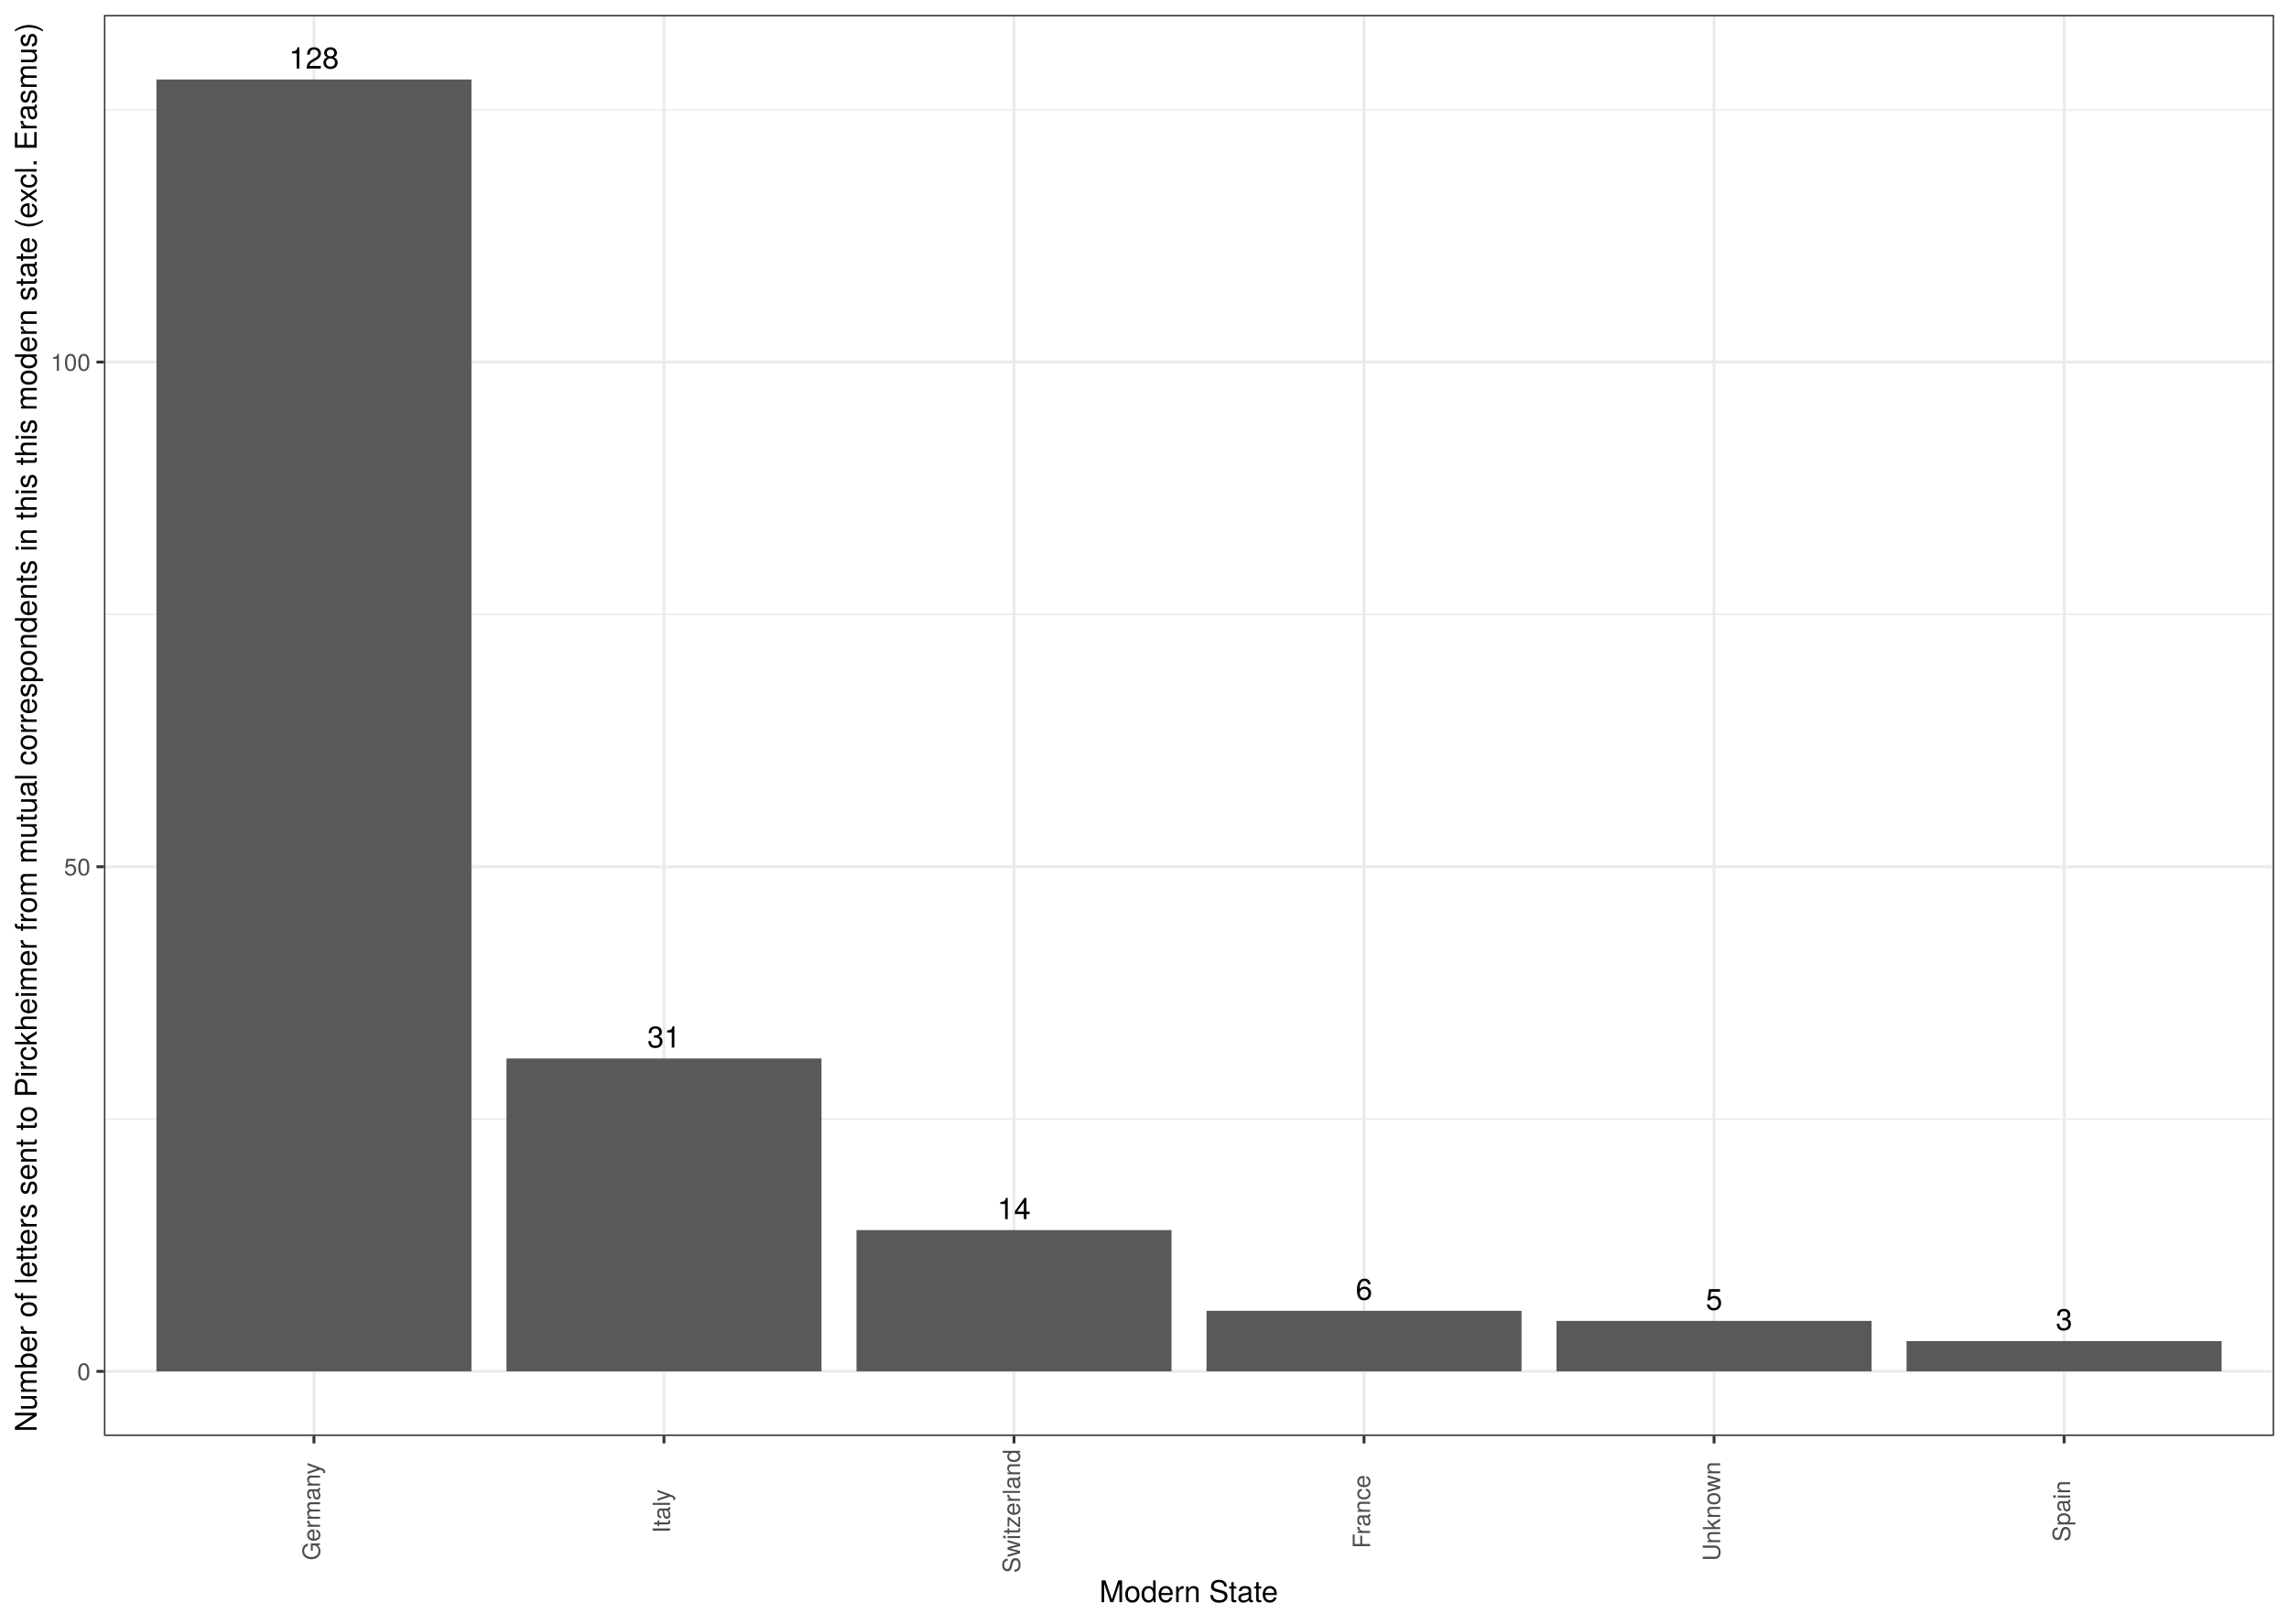
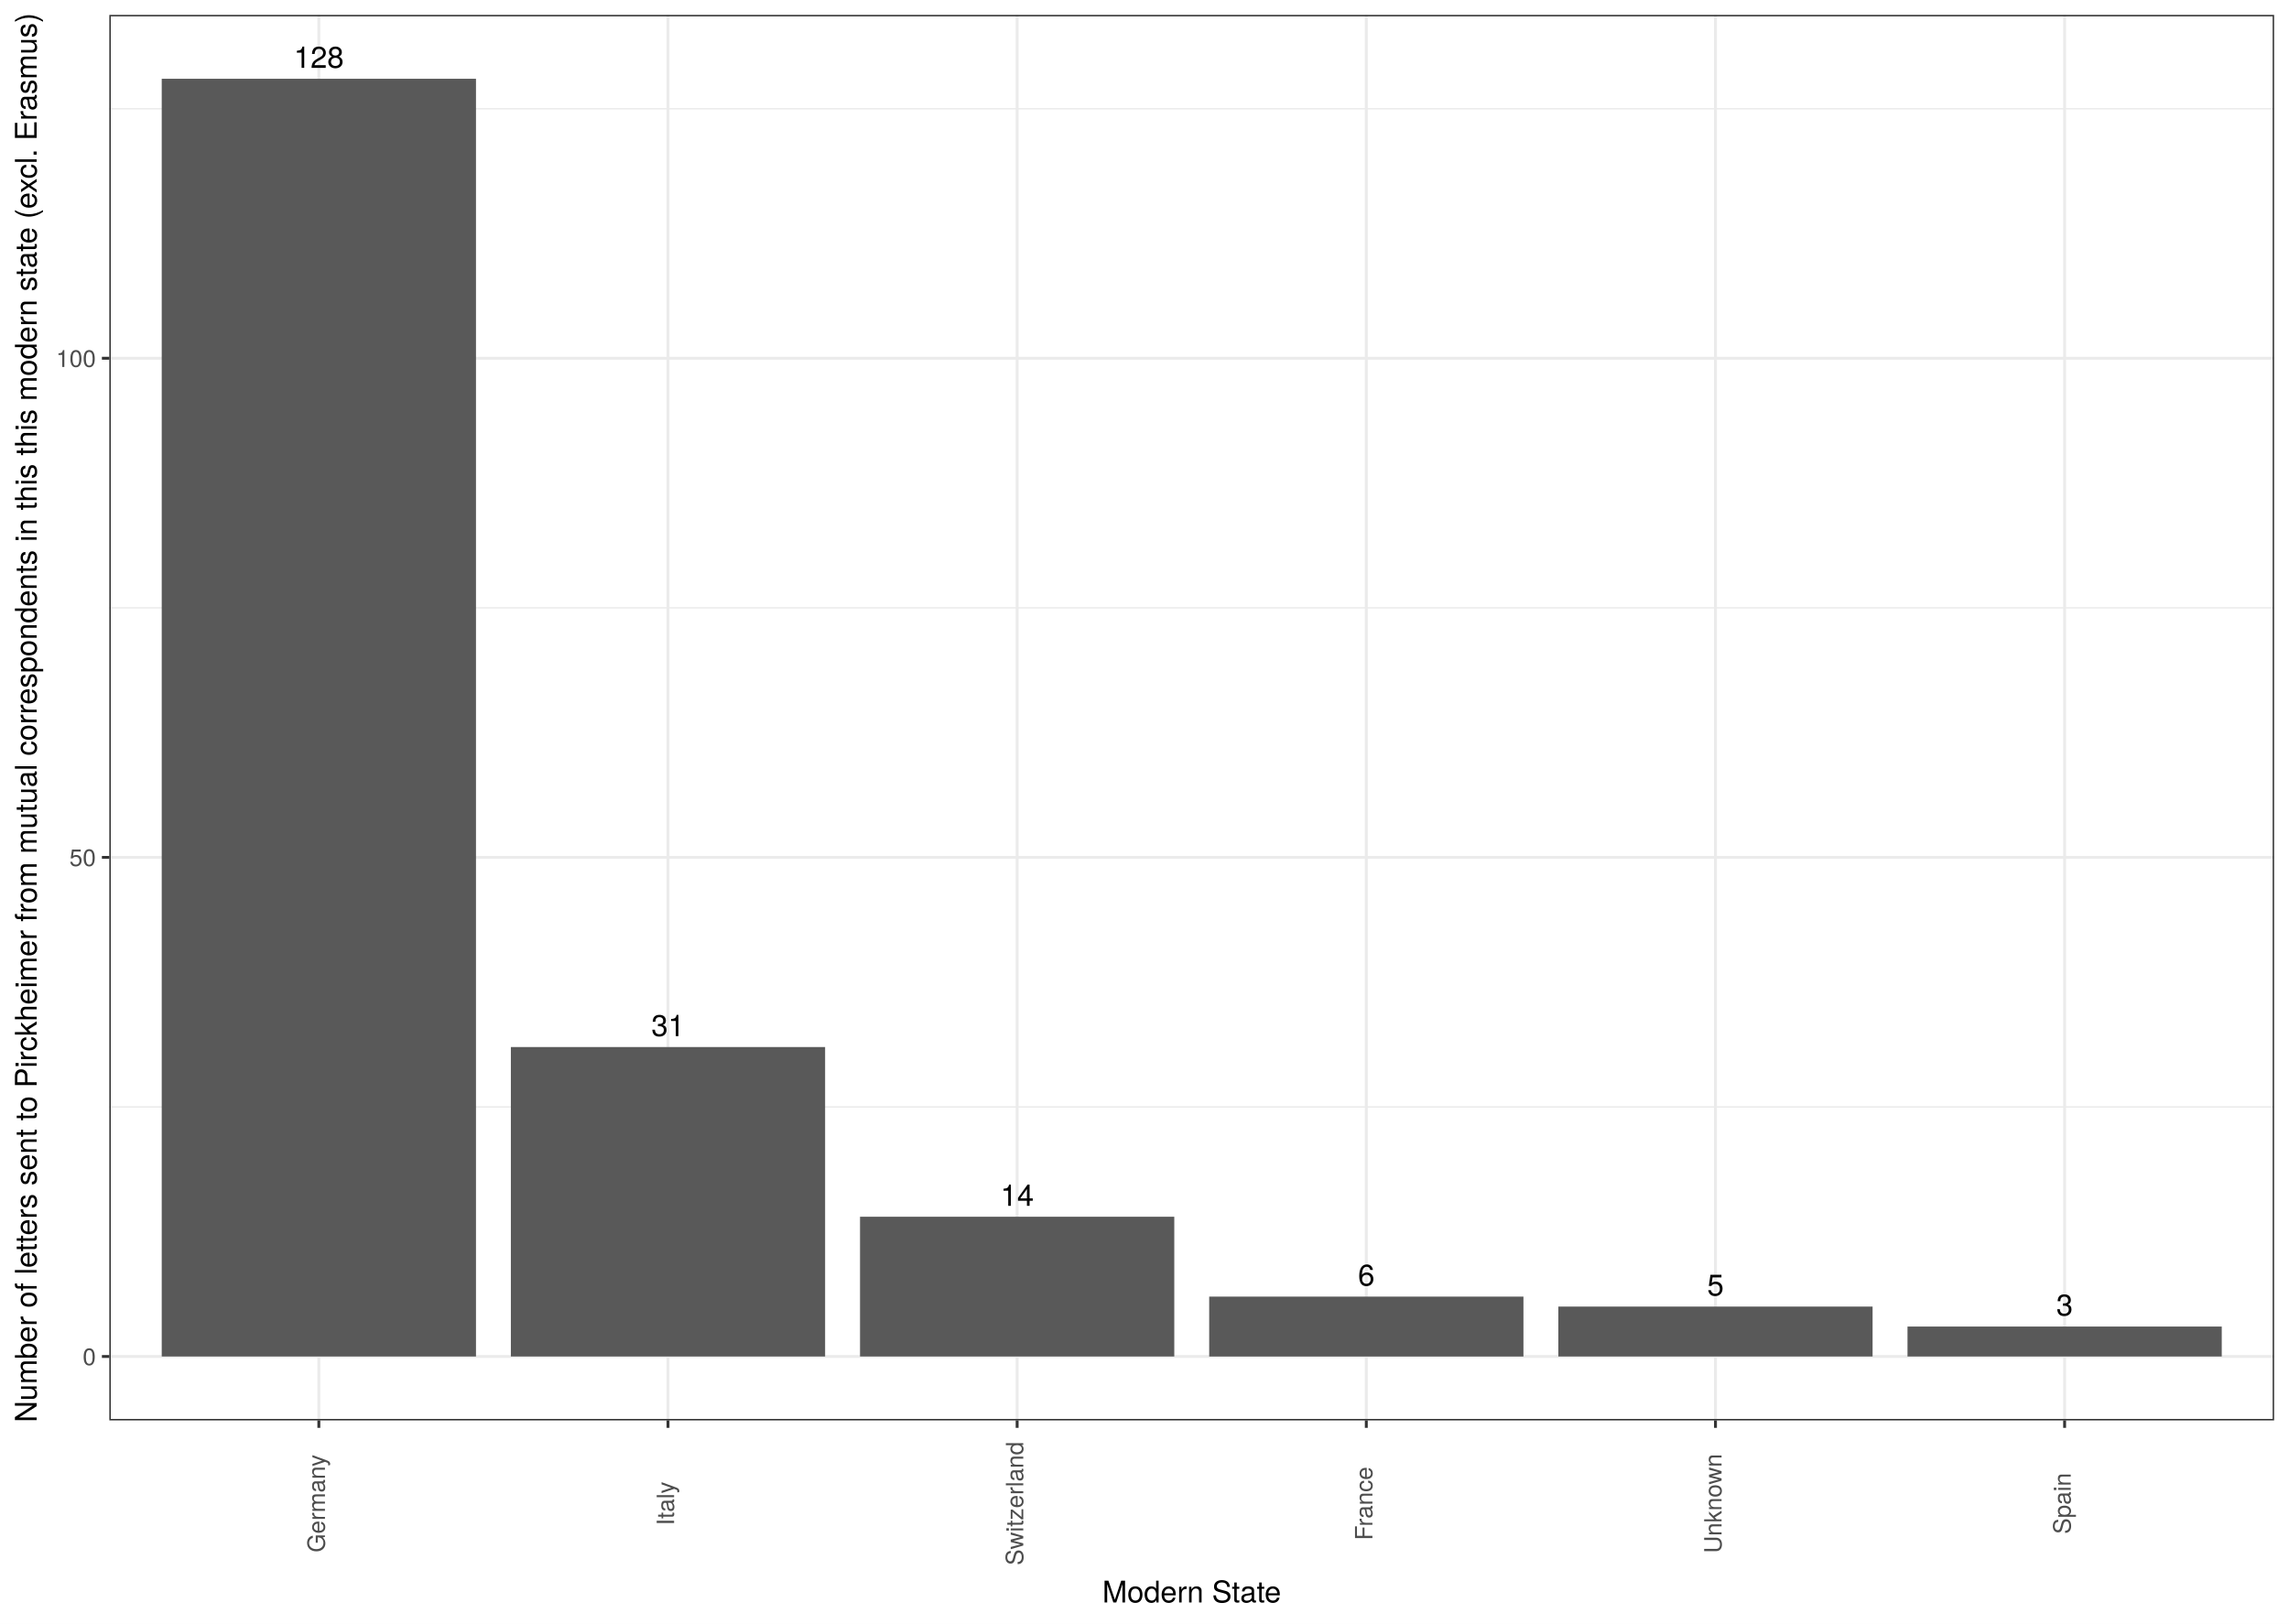
- <svg xmlns="http://www.w3.org/2000/svg" viewBox="0 0 842.40 597.60">
+ <svg xmlns="http://www.w3.org/2000/svg" class="svglite" width="842.40pt" height="597.60pt" viewBox="0 0 842.40 597.60">
  <defs>
    <style type="text/css">
-     line, polyline, polygon, path, rect, circle {
+     .svglite line, .svglite polyline, .svglite polygon, .svglite path, .svglite rect, .svglite circle {
      fill: none;
      stroke: #000000;
      stroke-linecap: round;
      stroke-linejoin: round;
      stroke-miterlimit: 10.00;
    }
+     .svglite text {
+       white-space: pre;
+     }
  </style>
  </defs>
  <rect width="100%" height="100%" style="stroke: none; fill: #FFFFFF;" />
-   <rect x="0.00" y="-0" width="842.40" height="597.60" style="stroke-width: 1.07; stroke: #FFFFFF; fill: #FFFFFF;" />
  <defs>
-     <clipPath id="cpMzguMjV8ODM2LjkyfDUyOC41NXw1LjQ4">
-       <rect x="38.25" y="5.48" width="798.67" height="523.07" />
-     </clipPath>
-   </defs>
-   <rect x="38.25" y="5.48" width="798.67" height="523.07" style="stroke-width: 1.07; stroke: none; fill: #FFFFFF;" clip-path="url(#cpMzguMjV8ODM2LjkyfDUyOC41NXw1LjQ4)" />
-   <polyline points="38.25,411.90 836.92,411.90 " style="stroke-width: 0.53; stroke: #EBEBEB; stroke-linecap: butt;" clip-path="url(#cpMzguMjV8ODM2LjkyfDUyOC41NXw1LjQ4)" />
-   <polyline points="38.25,226.15 836.92,226.15 " style="stroke-width: 0.53; stroke: #EBEBEB; stroke-linecap: butt;" clip-path="url(#cpMzguMjV8ODM2LjkyfDUyOC41NXw1LjQ4)" />
-   <polyline points="38.25,40.40 836.92,40.40 " style="stroke-width: 0.53; stroke: #EBEBEB; stroke-linecap: butt;" clip-path="url(#cpMzguMjV8ODM2LjkyfDUyOC41NXw1LjQ4)" />
-   <polyline points="38.25,504.78 836.92,504.78 " style="stroke-width: 1.07; stroke: #EBEBEB; stroke-linecap: butt;" clip-path="url(#cpMzguMjV8ODM2LjkyfDUyOC41NXw1LjQ4)" />
-   <polyline points="38.25,319.03 836.92,319.03 " style="stroke-width: 1.07; stroke: #EBEBEB; stroke-linecap: butt;" clip-path="url(#cpMzguMjV8ODM2LjkyfDUyOC41NXw1LjQ4)" />
-   <polyline points="38.25,133.28 836.92,133.28 " style="stroke-width: 1.07; stroke: #EBEBEB; stroke-linecap: butt;" clip-path="url(#cpMzguMjV8ODM2LjkyfDUyOC41NXw1LjQ4)" />
-   <polyline points="115.54,528.55 115.54,5.48 " style="stroke-width: 1.07; stroke: #EBEBEB; stroke-linecap: butt;" clip-path="url(#cpMzguMjV8ODM2LjkyfDUyOC41NXw1LjQ4)" />
-   <polyline points="244.36,528.55 244.36,5.48 " style="stroke-width: 1.07; stroke: #EBEBEB; stroke-linecap: butt;" clip-path="url(#cpMzguMjV8ODM2LjkyfDUyOC41NXw1LjQ4)" />
-   <polyline points="373.17,528.55 373.17,5.48 " style="stroke-width: 1.07; stroke: #EBEBEB; stroke-linecap: butt;" clip-path="url(#cpMzguMjV8ODM2LjkyfDUyOC41NXw1LjQ4)" />
-   <polyline points="501.99,528.55 501.99,5.48 " style="stroke-width: 1.07; stroke: #EBEBEB; stroke-linecap: butt;" clip-path="url(#cpMzguMjV8ODM2LjkyfDUyOC41NXw1LjQ4)" />
-   <polyline points="630.81,528.55 630.81,5.48 " style="stroke-width: 1.07; stroke: #EBEBEB; stroke-linecap: butt;" clip-path="url(#cpMzguMjV8ODM2LjkyfDUyOC41NXw1LjQ4)" />
-   <polyline points="759.63,528.55 759.63,5.48 " style="stroke-width: 1.07; stroke: #EBEBEB; stroke-linecap: butt;" clip-path="url(#cpMzguMjV8ODM2LjkyfDUyOC41NXw1LjQ4)" />
-   <rect x="57.57" y="29.26" width="115.94" height="475.52" style="stroke-width: 1.07; stroke: none; stroke-linecap: square; stroke-linejoin: miter; fill: #595959;" clip-path="url(#cpMzguMjV8ODM2LjkyfDUyOC41NXw1LjQ4)" />
-   <rect x="186.39" y="389.61" width="115.94" height="115.17" style="stroke-width: 1.07; stroke: none; stroke-linecap: square; stroke-linejoin: miter; fill: #595959;" clip-path="url(#cpMzguMjV8ODM2LjkyfDUyOC41NXw1LjQ4)" />
-   <rect x="315.21" y="452.77" width="115.94" height="52.01" style="stroke-width: 1.07; stroke: none; stroke-linecap: square; stroke-linejoin: miter; fill: #595959;" clip-path="url(#cpMzguMjV8ODM2LjkyfDUyOC41NXw1LjQ4)" />
-   <rect x="444.02" y="482.49" width="115.94" height="22.29" style="stroke-width: 1.07; stroke: none; stroke-linecap: square; stroke-linejoin: miter; fill: #595959;" clip-path="url(#cpMzguMjV8ODM2LjkyfDUyOC41NXw1LjQ4)" />
-   <rect x="572.84" y="486.20" width="115.94" height="18.58" style="stroke-width: 1.07; stroke: none; stroke-linecap: square; stroke-linejoin: miter; fill: #595959;" clip-path="url(#cpMzguMjV8ODM2LjkyfDUyOC41NXw1LjQ4)" />
-   <rect x="701.66" y="493.63" width="115.94" height="11.15" style="stroke-width: 1.07; stroke: none; stroke-linecap: square; stroke-linejoin: miter; fill: #595959;" clip-path="url(#cpMzguMjV8ODM2LjkyfDUyOC41NXw1LjQ4)" />
-   <g clip-path="url(#cpMzguMjV8ODM2LjkyfDUyOC41NXw1LjQ4)">
-     <text x="106.33" y="25.23" style="font-size: 11.04px; font-family: TeX Gyre Heros;" textLength="18.41px" lengthAdjust="spacingAndGlyphs">128</text>
-   </g>
-   <g clip-path="url(#cpMzguMjV8ODM2LjkyfDUyOC41NXw1LjQ4)">
-     <text x="238.22" y="385.59" style="font-size: 11.04px; font-family: TeX Gyre Heros;" textLength="12.28px" lengthAdjust="spacingAndGlyphs">31</text>
-   </g>
-   <g clip-path="url(#cpMzguMjV8ODM2LjkyfDUyOC41NXw1LjQ4)">
-     <text x="367.04" y="448.74" style="font-size: 11.04px; font-family: TeX Gyre Heros;" textLength="12.28px" lengthAdjust="spacingAndGlyphs">14</text>
-   </g>
-   <g clip-path="url(#cpMzguMjV8ODM2LjkyfDUyOC41NXw1LjQ4)">
-     <text x="498.92" y="478.46" style="font-size: 11.04px; font-family: TeX Gyre Heros;" textLength="6.14px" lengthAdjust="spacingAndGlyphs">6</text>
-   </g>
-   <g clip-path="url(#cpMzguMjV8ODM2LjkyfDUyOC41NXw1LjQ4)">
-     <text x="627.74" y="482.18" style="font-size: 11.04px; font-family: TeX Gyre Heros;" textLength="6.14px" lengthAdjust="spacingAndGlyphs">5</text>
-   </g>
-   <g clip-path="url(#cpMzguMjV8ODM2LjkyfDUyOC41NXw1LjQ4)">
-     <text x="756.56" y="489.61" style="font-size: 11.04px; font-family: TeX Gyre Heros;" textLength="6.14px" lengthAdjust="spacingAndGlyphs">3</text>
-   </g>
-   <rect x="38.25" y="5.48" width="798.67" height="523.07" style="stroke-width: 1.07; stroke: #333333;" clip-path="url(#cpMzguMjV8ODM2LjkyfDUyOC41NXw1LjQ4)" />
-   <defs>
-     <clipPath id="cpMC4wMHw4NDIuNDB8NTk3LjYwfDAuMDA=">
+     <clipPath id="cpMC4wMHw4NDIuNDB8MC4wMHw1OTcuNjA=">
      <rect x="0.00" y="0.00" width="842.40" height="597.60" />
    </clipPath>
  </defs>
-   <g clip-path="url(#cpMC4wMHw4NDIuNDB8NTk3LjYwfDAuMDA=)">
-     <text x="28.42" y="507.99" style="font-size: 8.80px; fill: #4D4D4D; font-family: TeX Gyre Heros;" textLength="4.89px" lengthAdjust="spacingAndGlyphs">0</text>
+   <g clip-path="url(#cpMC4wMHw4NDIuNDB8MC4wMHw1OTcuNjA=)">
+     <rect x="0" y="-0" width="842.40" height="597.60" style="stroke-width: 1.07; stroke: #FFFFFF; fill: #FFFFFF;" />
  </g>
-   <g clip-path="url(#cpMC4wMHw4NDIuNDB8NTk3LjYwfDAuMDA=)">
-     <text x="23.53" y="322.23" style="font-size: 8.80px; fill: #4D4D4D; font-family: TeX Gyre Heros;" textLength="9.79px" lengthAdjust="spacingAndGlyphs">50</text>
+   <defs>
+     <clipPath id="cpNDAuMjR8ODM2LjkyfDUuNDh8NTIyLjgy">
+       <rect x="40.24" y="5.48" width="796.68" height="517.34" />
+     </clipPath>
+   </defs>
+   <g clip-path="url(#cpNDAuMjR8ODM2LjkyfDUuNDh8NTIyLjgy)">
+     <rect x="40.24" y="5.48" width="796.68" height="517.34" style="stroke-width: 1.07; stroke: none; fill: #FFFFFF;" />
+     <polyline points="40.24,407.45 836.92,407.45 " style="stroke-width: 0.53; stroke: #EBEBEB; stroke-linecap: butt;" />
+     <polyline points="40.24,223.73 836.92,223.73 " style="stroke-width: 0.53; stroke: #EBEBEB; stroke-linecap: butt;" />
+     <polyline points="40.24,40.02 836.92,40.02 " style="stroke-width: 0.53; stroke: #EBEBEB; stroke-linecap: butt;" />
+     <polyline points="40.24,499.30 836.92,499.30 " style="stroke-width: 1.07; stroke: #EBEBEB; stroke-linecap: butt;" />
+     <polyline points="40.24,315.59 836.92,315.59 " style="stroke-width: 1.07; stroke: #EBEBEB; stroke-linecap: butt;" />
+     <polyline points="40.24,131.87 836.92,131.87 " style="stroke-width: 1.07; stroke: #EBEBEB; stroke-linecap: butt;" />
+     <polyline points="117.34,522.82 117.34,5.48 " style="stroke-width: 1.07; stroke: #EBEBEB; stroke-linecap: butt;" />
+     <polyline points="245.84,522.82 245.84,5.48 " style="stroke-width: 1.07; stroke: #EBEBEB; stroke-linecap: butt;" />
+     <polyline points="374.33,522.82 374.33,5.48 " style="stroke-width: 1.07; stroke: #EBEBEB; stroke-linecap: butt;" />
+     <polyline points="502.83,522.82 502.83,5.48 " style="stroke-width: 1.07; stroke: #EBEBEB; stroke-linecap: butt;" />
+     <polyline points="631.33,522.82 631.33,5.48 " style="stroke-width: 1.07; stroke: #EBEBEB; stroke-linecap: butt;" />
+     <polyline points="759.82,522.82 759.82,5.48 " style="stroke-width: 1.07; stroke: #EBEBEB; stroke-linecap: butt;" />
+     <rect x="59.52" y="28.99" width="115.65" height="470.31" style="stroke-width: 1.07; stroke: none; stroke-linecap: butt; stroke-linejoin: miter; fill: #595959;" />
+     <rect x="188.01" y="385.40" width="115.65" height="113.90" style="stroke-width: 1.07; stroke: none; stroke-linecap: butt; stroke-linejoin: miter; fill: #595959;" />
+     <rect x="316.51" y="447.86" width="115.65" height="51.44" style="stroke-width: 1.07; stroke: none; stroke-linecap: butt; stroke-linejoin: miter; fill: #595959;" />
+     <rect x="445.01" y="477.26" width="115.65" height="22.05" style="stroke-width: 1.07; stroke: none; stroke-linecap: butt; stroke-linejoin: miter; fill: #595959;" />
+     <rect x="573.50" y="480.93" width="115.65" height="18.37" style="stroke-width: 1.07; stroke: none; stroke-linecap: butt; stroke-linejoin: miter; fill: #595959;" />
+     <rect x="702.00" y="488.28" width="115.65" height="11.02" style="stroke-width: 1.07; stroke: none; stroke-linecap: butt; stroke-linejoin: miter; fill: #595959;" />
+     <text x="117.34" y="24.97" text-anchor="middle" style="font-size: 11.04px; font-family: &quot;TeX Gyre Heros&quot;;" textLength="21.06px" lengthAdjust="spacingAndGlyphs">128</text>
+     <text x="245.84" y="381.38" text-anchor="middle" style="font-size: 11.04px; font-family: &quot;TeX Gyre Heros&quot;;" textLength="14.04px" lengthAdjust="spacingAndGlyphs">31</text>
+     <text x="374.33" y="443.84" text-anchor="middle" style="font-size: 11.04px; font-family: &quot;TeX Gyre Heros&quot;;" textLength="14.04px" lengthAdjust="spacingAndGlyphs">14</text>
+     <text x="502.83" y="473.24" text-anchor="middle" style="font-size: 11.04px; font-family: &quot;TeX Gyre Heros&quot;;" textLength="7.02px" lengthAdjust="spacingAndGlyphs">6</text>
+     <text x="631.33" y="476.91" text-anchor="middle" style="font-size: 11.04px; font-family: &quot;TeX Gyre Heros&quot;;" textLength="7.02px" lengthAdjust="spacingAndGlyphs">5</text>
+     <text x="759.82" y="484.26" text-anchor="middle" style="font-size: 11.04px; font-family: &quot;TeX Gyre Heros&quot;;" textLength="7.02px" lengthAdjust="spacingAndGlyphs">3</text>
+     <rect x="40.24" y="5.48" width="796.68" height="517.34" style="stroke-width: 1.07; stroke: #333333;" />
  </g>
-   <g clip-path="url(#cpMC4wMHw4NDIuNDB8NTk3LjYwfDAuMDA=)">
-     <text x="18.64" y="136.48" style="font-size: 8.80px; fill: #4D4D4D; font-family: TeX Gyre Heros;" textLength="14.68px" lengthAdjust="spacingAndGlyphs">100</text>
-   </g>
-   <polyline points="35.51,504.78 38.25,504.78 " style="stroke-width: 1.07; stroke: #333333; stroke-linecap: butt;" clip-path="url(#cpMC4wMHw4NDIuNDB8NTk3LjYwfDAuMDA=)" />
-   <polyline points="35.51,319.03 38.25,319.03 " style="stroke-width: 1.07; stroke: #333333; stroke-linecap: butt;" clip-path="url(#cpMC4wMHw4NDIuNDB8NTk3LjYwfDAuMDA=)" />
-   <polyline points="35.51,133.28 38.25,133.28 " style="stroke-width: 1.07; stroke: #333333; stroke-linecap: butt;" clip-path="url(#cpMC4wMHw4NDIuNDB8NTk3LjYwfDAuMDA=)" />
-   <polyline points="115.54,531.29 115.54,528.55 " style="stroke-width: 1.07; stroke: #333333; stroke-linecap: butt;" clip-path="url(#cpMC4wMHw4NDIuNDB8NTk3LjYwfDAuMDA=)" />
-   <polyline points="244.36,531.29 244.36,528.55 " style="stroke-width: 1.07; stroke: #333333; stroke-linecap: butt;" clip-path="url(#cpMC4wMHw4NDIuNDB8NTk3LjYwfDAuMDA=)" />
-   <polyline points="373.17,531.29 373.17,528.55 " style="stroke-width: 1.07; stroke: #333333; stroke-linecap: butt;" clip-path="url(#cpMC4wMHw4NDIuNDB8NTk3LjYwfDAuMDA=)" />
-   <polyline points="501.99,531.29 501.99,528.55 " style="stroke-width: 1.07; stroke: #333333; stroke-linecap: butt;" clip-path="url(#cpMC4wMHw4NDIuNDB8NTk3LjYwfDAuMDA=)" />
-   <polyline points="630.81,531.29 630.81,528.55 " style="stroke-width: 1.07; stroke: #333333; stroke-linecap: butt;" clip-path="url(#cpMC4wMHw4NDIuNDB8NTk3LjYwfDAuMDA=)" />
-   <polyline points="759.63,531.29 759.63,528.55 " style="stroke-width: 1.07; stroke: #333333; stroke-linecap: butt;" clip-path="url(#cpMC4wMHw4NDIuNDB8NTk3LjYwfDAuMDA=)" />
-   <g clip-path="url(#cpMC4wMHw4NDIuNDB8NTk3LjYwfDAuMDA=)">
-     <text transform="translate(117.78,574.32) rotate(-90)" style="font-size: 8.80px; fill: #4D4D4D; font-family: TeX Gyre Heros;" textLength="36.19px" lengthAdjust="spacingAndGlyphs">Germany</text>
-   </g>
-   <g clip-path="url(#cpMC4wMHw4NDIuNDB8NTk3LjYwfDAuMDA=)">
-     <text transform="translate(246.60,564.29) rotate(-90)" style="font-size: 8.80px; fill: #4D4D4D; font-family: TeX Gyre Heros;" textLength="16.14px" lengthAdjust="spacingAndGlyphs">Italy</text>
-   </g>
-   <g clip-path="url(#cpMC4wMHw4NDIuNDB8NTk3LjYwfDAuMDA=)">
-     <text transform="translate(375.42,578.96) rotate(-90)" style="font-size: 8.80px; fill: #4D4D4D; font-family: TeX Gyre Heros;" textLength="45.48px" lengthAdjust="spacingAndGlyphs">Switzerland</text>
-   </g>
-   <g clip-path="url(#cpMC4wMHw4NDIuNDB8NTk3LjYwfDAuMDA=)">
-     <text transform="translate(504.24,569.92) rotate(-90)" style="font-size: 8.80px; fill: #4D4D4D; font-family: TeX Gyre Heros;" textLength="27.39px" lengthAdjust="spacingAndGlyphs">France</text>
-   </g>
-   <g clip-path="url(#cpMC4wMHw4NDIuNDB8NTk3LjYwfDAuMDA=)">
-     <text transform="translate(633.06,574.56) rotate(-90)" style="font-size: 8.80px; fill: #4D4D4D; font-family: TeX Gyre Heros;" textLength="36.68px" lengthAdjust="spacingAndGlyphs">Unknown</text>
-   </g>
-   <g clip-path="url(#cpMC4wMHw4NDIuNDB8NTk3LjYwfDAuMDA=)">
-     <text transform="translate(761.87,567.48) rotate(-90)" style="font-size: 8.80px; fill: #4D4D4D; font-family: TeX Gyre Heros;" textLength="22.50px" lengthAdjust="spacingAndGlyphs">Spain</text>
-   </g>
-   <g clip-path="url(#cpMC4wMHw4NDIuNDB8NTk3LjYwfDAuMDA=)">
-     <text x="404.57" y="589.72" style="font-size: 11.00px; font-family: TeX Gyre Heros;" textLength="66.03px" lengthAdjust="spacingAndGlyphs">Modern State</text>
-   </g>
-   <g clip-path="url(#cpMC4wMHw4NDIuNDB8NTk3LjYwfDAuMDA=)">
-     <text transform="translate(13.50,527.13) rotate(-90)" style="font-size: 11.00px; font-family: TeX Gyre Heros;" textLength="520.22px" lengthAdjust="spacingAndGlyphs">Number of letters sent to Pirckheimer from mutual correspondents in this this modern state (excl. Erasmus)</text>
+   <g clip-path="url(#cpMC4wMHw4NDIuNDB8MC4wMHw1OTcuNjA=)">
+     <text x="35.31" y="502.51" text-anchor="end" style="font-size: 8.80px;fill: #4D4D4D; font-family: &quot;TeX Gyre Heros&quot;;" textLength="5.59px" lengthAdjust="spacingAndGlyphs">0</text>
+     <text x="35.31" y="318.80" text-anchor="end" style="font-size: 8.80px;fill: #4D4D4D; font-family: &quot;TeX Gyre Heros&quot;;" textLength="11.19px" lengthAdjust="spacingAndGlyphs">50</text>
+     <text x="35.31" y="135.08" text-anchor="end" style="font-size: 8.80px;fill: #4D4D4D; font-family: &quot;TeX Gyre Heros&quot;;" textLength="16.78px" lengthAdjust="spacingAndGlyphs">100</text>
+     <polyline points="37.50,499.30 40.24,499.30 " style="stroke-width: 1.07; stroke: #333333; stroke-linecap: butt;" />
+     <polyline points="37.50,315.59 40.24,315.59 " style="stroke-width: 1.07; stroke: #333333; stroke-linecap: butt;" />
+     <polyline points="37.50,131.87 40.24,131.87 " style="stroke-width: 1.07; stroke: #333333; stroke-linecap: butt;" />
+     <polyline points="117.34,525.56 117.34,522.82 " style="stroke-width: 1.07; stroke: #333333; stroke-linecap: butt;" />
+     <polyline points="245.84,525.56 245.84,522.82 " style="stroke-width: 1.07; stroke: #333333; stroke-linecap: butt;" />
+     <polyline points="374.33,525.56 374.33,522.82 " style="stroke-width: 1.07; stroke: #333333; stroke-linecap: butt;" />
+     <polyline points="502.83,525.56 502.83,522.82 " style="stroke-width: 1.07; stroke: #333333; stroke-linecap: butt;" />
+     <polyline points="631.33,525.56 631.33,522.82 " style="stroke-width: 1.07; stroke: #333333; stroke-linecap: butt;" />
+     <polyline points="759.82,525.56 759.82,522.82 " style="stroke-width: 1.07; stroke: #333333; stroke-linecap: butt;" />
+     <text transform="translate(119.59,553.41) rotate(-90)" text-anchor="middle" style="font-size: 8.80px;fill: #4D4D4D; font-family: &quot;TeX Gyre Heros&quot;;" textLength="40.44px" lengthAdjust="spacingAndGlyphs">Germany</text>
+     <text transform="translate(248.08,553.41) rotate(-90)" text-anchor="middle" style="font-size: 8.80px;fill: #4D4D4D; font-family: &quot;TeX Gyre Heros&quot;;" textLength="19.09px" lengthAdjust="spacingAndGlyphs">Italy</text>
+     <text transform="translate(376.58,553.41) rotate(-90)" text-anchor="middle" style="font-size: 8.80px;fill: #4D4D4D; font-family: &quot;TeX Gyre Heros&quot;;" textLength="51.32px" lengthAdjust="spacingAndGlyphs">Switzerland</text>
+     <text transform="translate(505.08,553.41) rotate(-90)" text-anchor="middle" style="font-size: 8.80px;fill: #4D4D4D; font-family: &quot;TeX Gyre Heros&quot;;" textLength="29.25px" lengthAdjust="spacingAndGlyphs">France</text>
+     <text transform="translate(633.57,553.41) rotate(-90)" text-anchor="middle" style="font-size: 8.80px;fill: #4D4D4D; font-family: &quot;TeX Gyre Heros&quot;;" textLength="40.83px" lengthAdjust="spacingAndGlyphs">Unknown</text>
+     <text transform="translate(762.07,553.41) rotate(-90)" text-anchor="middle" style="font-size: 8.80px;fill: #4D4D4D; font-family: &quot;TeX Gyre Heros&quot;;" textLength="24.59px" lengthAdjust="spacingAndGlyphs">Spain</text>
+     <text x="438.58" y="589.83" text-anchor="middle" style="font-size: 11.00px; font-family: &quot;TeX Gyre Heros&quot;;" textLength="73.89px" lengthAdjust="spacingAndGlyphs">Modern State</text>
+     <text transform="translate(13.50,264.15) rotate(-90)" text-anchor="middle" style="font-size: 11.00px; font-family: &quot;TeX Gyre Heros&quot;;" textLength="594.19px" lengthAdjust="spacingAndGlyphs">Number of letters sent to Pirckheimer from mutual correspondents in this this modern state (excl. Erasmus)</text>
  </g>
</svg>
